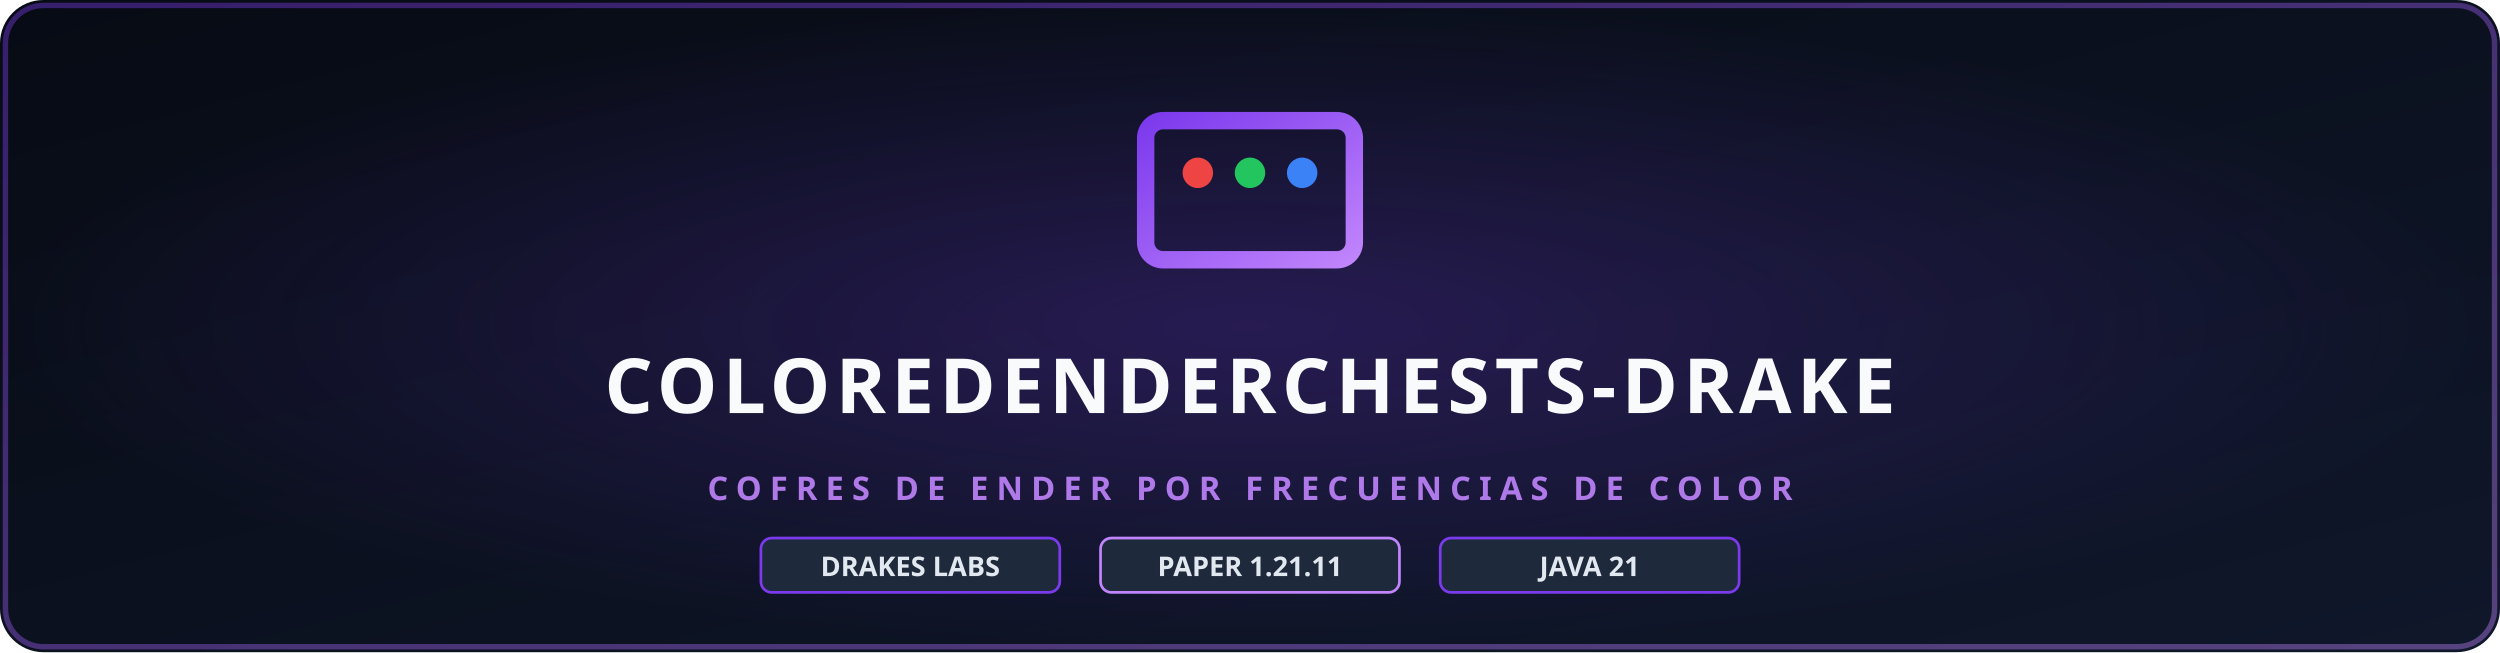
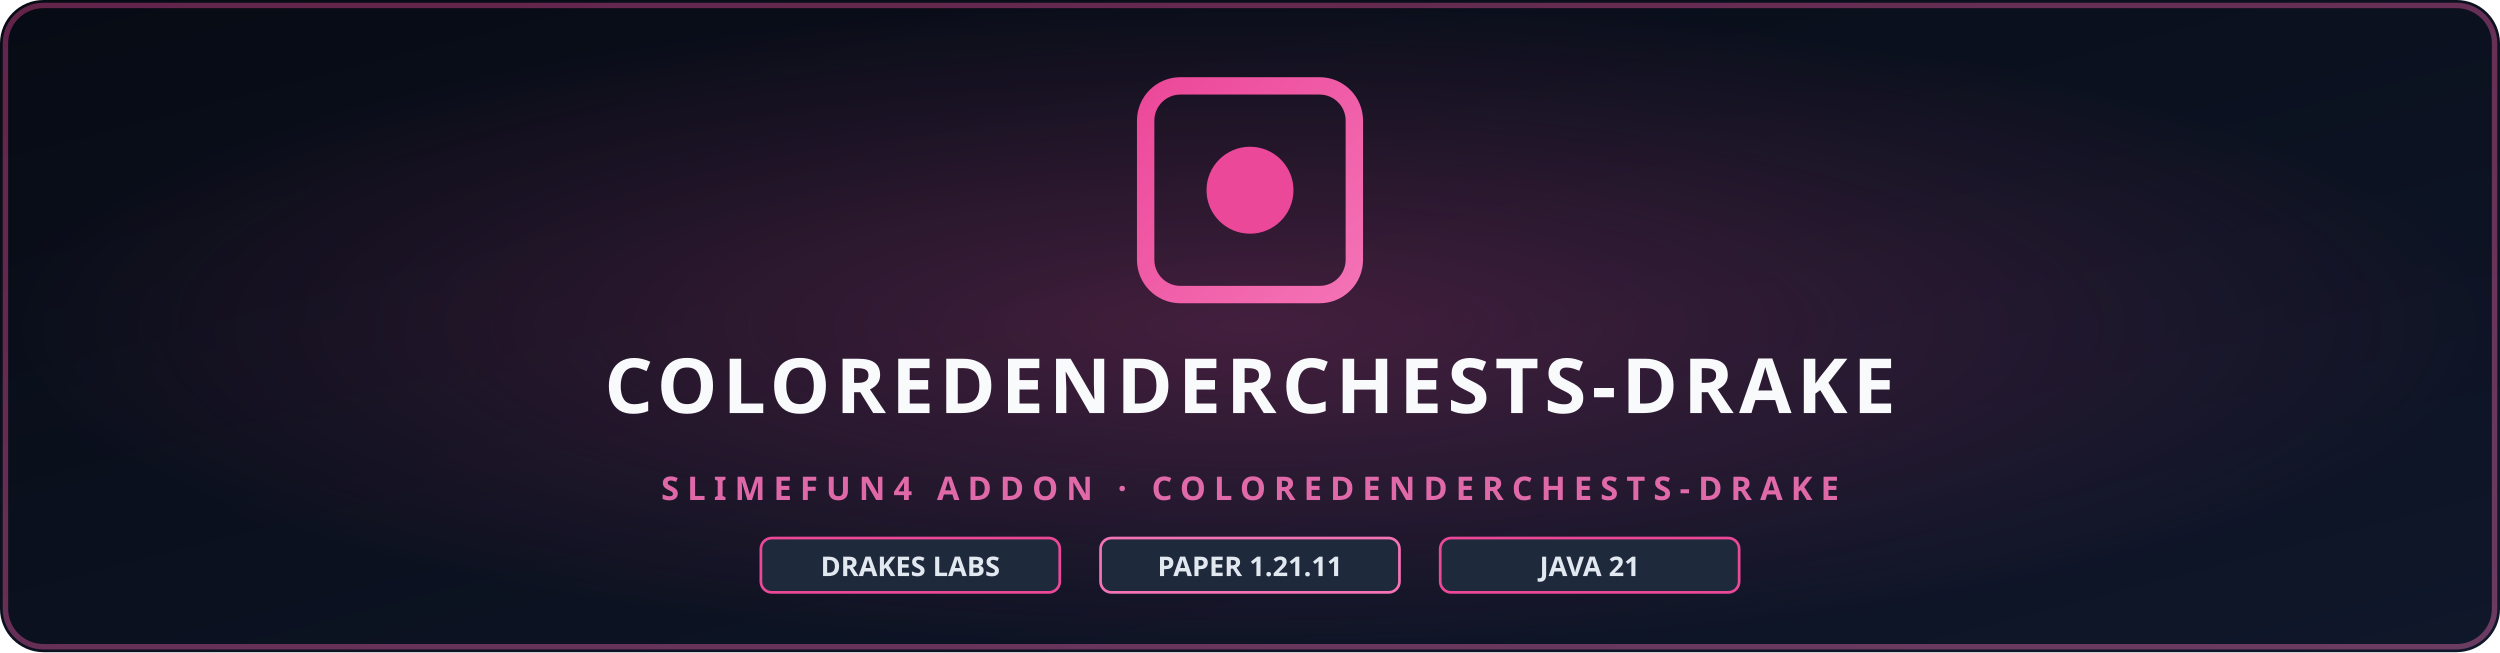
<svg xmlns="http://www.w3.org/2000/svg" viewBox="0 0 920 240" width="920" height="240" role="img" aria-label="ColoredEnderChests-drake Banner">
  <defs>
    <linearGradient id="bFondo" x1="0" y1="0" x2="1" y2="1">
      <stop offset="0%" stop-color="#070B14" />
      <stop offset="100%" stop-color="#0F172A" />
    </linearGradient>
    <linearGradient id="acG" x1="0" y1="0" x2="1" y2="1">
-       <stop offset="0%" stop-color="#7C3AED" />
-       <stop offset="100%" stop-color="#C084FC" />
+       <stop offset="0%" stop-color="#EC4899" />
+       <stop offset="100%" stop-color="#F472B6" />
    </linearGradient>
    <radialGradient id="bHalo" cx="50%" cy="50%" r="50%">
-       <stop offset="0%" stop-color="#7C3AED" stop-opacity="0.25" />
-       <stop offset="100%" stop-color="#7C3AED" stop-opacity="0" />
+       <stop offset="0%" stop-color="#EC4899" stop-opacity="0.25" />
+       <stop offset="100%" stop-color="#EC4899" stop-opacity="0" />
    </radialGradient>
  </defs>
  <rect width="920" height="240" rx="16" fill="url(#bFondo)" />
  <rect width="920" height="240" rx="16" fill="url(#bHalo)" />
  <rect x="2" y="2" width="916" height="236" rx="14" fill="none" stroke="url(#acG)" stroke-width="2" opacity="0.4" />
  <g transform="translate(460,70) scale(1.6)">
-     <rect x="-24" y="-16" width="48" height="32" rx="4" fill="none" stroke="url(#acG)" stroke-width="4" />
-     <circle cx="-12" cy="-4" r="3.5" fill="#EF4444" />
-     <circle cx="0" cy="-4" r="3.5" fill="#22C55E" />
-     <circle cx="12" cy="-4" r="3.5" fill="#3B82F6" />
+     <rect x="-24" y="-24" width="48" height="48" rx="8" fill="none" stroke="url(#acG)" stroke-width="4" />
+     <circle cx="0" cy="0" r="10" fill="#EC4899" />
  </g>
  <text x="460" y="152" text-anchor="middle" font-family="'Segoe UI', system-ui, -apple-system, sans-serif" font-weight="900" font-size="28" fill="#F8FAFC" letter-spacing="2">
    COLOREDENDERCHESTS-DRAKE
  </text>
-   <text x="460" y="184" text-anchor="middle" font-family="'Segoe UI', system-ui, -apple-system, sans-serif" font-weight="700" font-size="12" fill="#C084FC" letter-spacing="3" opacity="0.9">
-     COFRES DE ENDER POR FRECUENCIAS DE COLOR
+   <text x="460" y="184" text-anchor="middle" font-family="'Segoe UI', system-ui, -apple-system, sans-serif" font-weight="700" font-size="12" fill="#F472B6" letter-spacing="3" opacity="0.9">
+     SLIMEFUN4 ADDON · COLOREDENDERCHESTS-DRAKE
  </text>
  <g transform="translate(460, 210)">
-     <rect x="-180" y="-12" width="110" height="20" rx="4" fill="#1E293B" stroke="#7C3AED" stroke-width="1" />
+     <rect x="-180" y="-12" width="110" height="20" rx="4" fill="#1E293B" stroke="#EC4899" stroke-width="1" />
    <text x="-125" y="2" text-anchor="middle" font-family="sans-serif" font-size="10" font-weight="700" fill="#E2E8F0">DRAKES LABS</text>
-     <rect x="-55" y="-12" width="110" height="20" rx="4" fill="#1E293B" stroke="#C084FC" stroke-width="1" />
+     <rect x="-55" y="-12" width="110" height="20" rx="4" fill="#1E293B" stroke="#F472B6" stroke-width="1" />
    <text x="0" y="2" text-anchor="middle" font-family="sans-serif" font-size="10" font-weight="700" fill="#E2E8F0">PAPER 1.21.11</text>
-     <rect x="70" y="-12" width="110" height="20" rx="4" fill="#1E293B" stroke="#7C3AED" stroke-width="1" />
+     <rect x="70" y="-12" width="110" height="20" rx="4" fill="#1E293B" stroke="#EC4899" stroke-width="1" />
    <text x="125" y="2" text-anchor="middle" font-family="sans-serif" font-size="10" font-weight="700" fill="#E2E8F0">JAVA 21</text>
  </g>
</svg>
